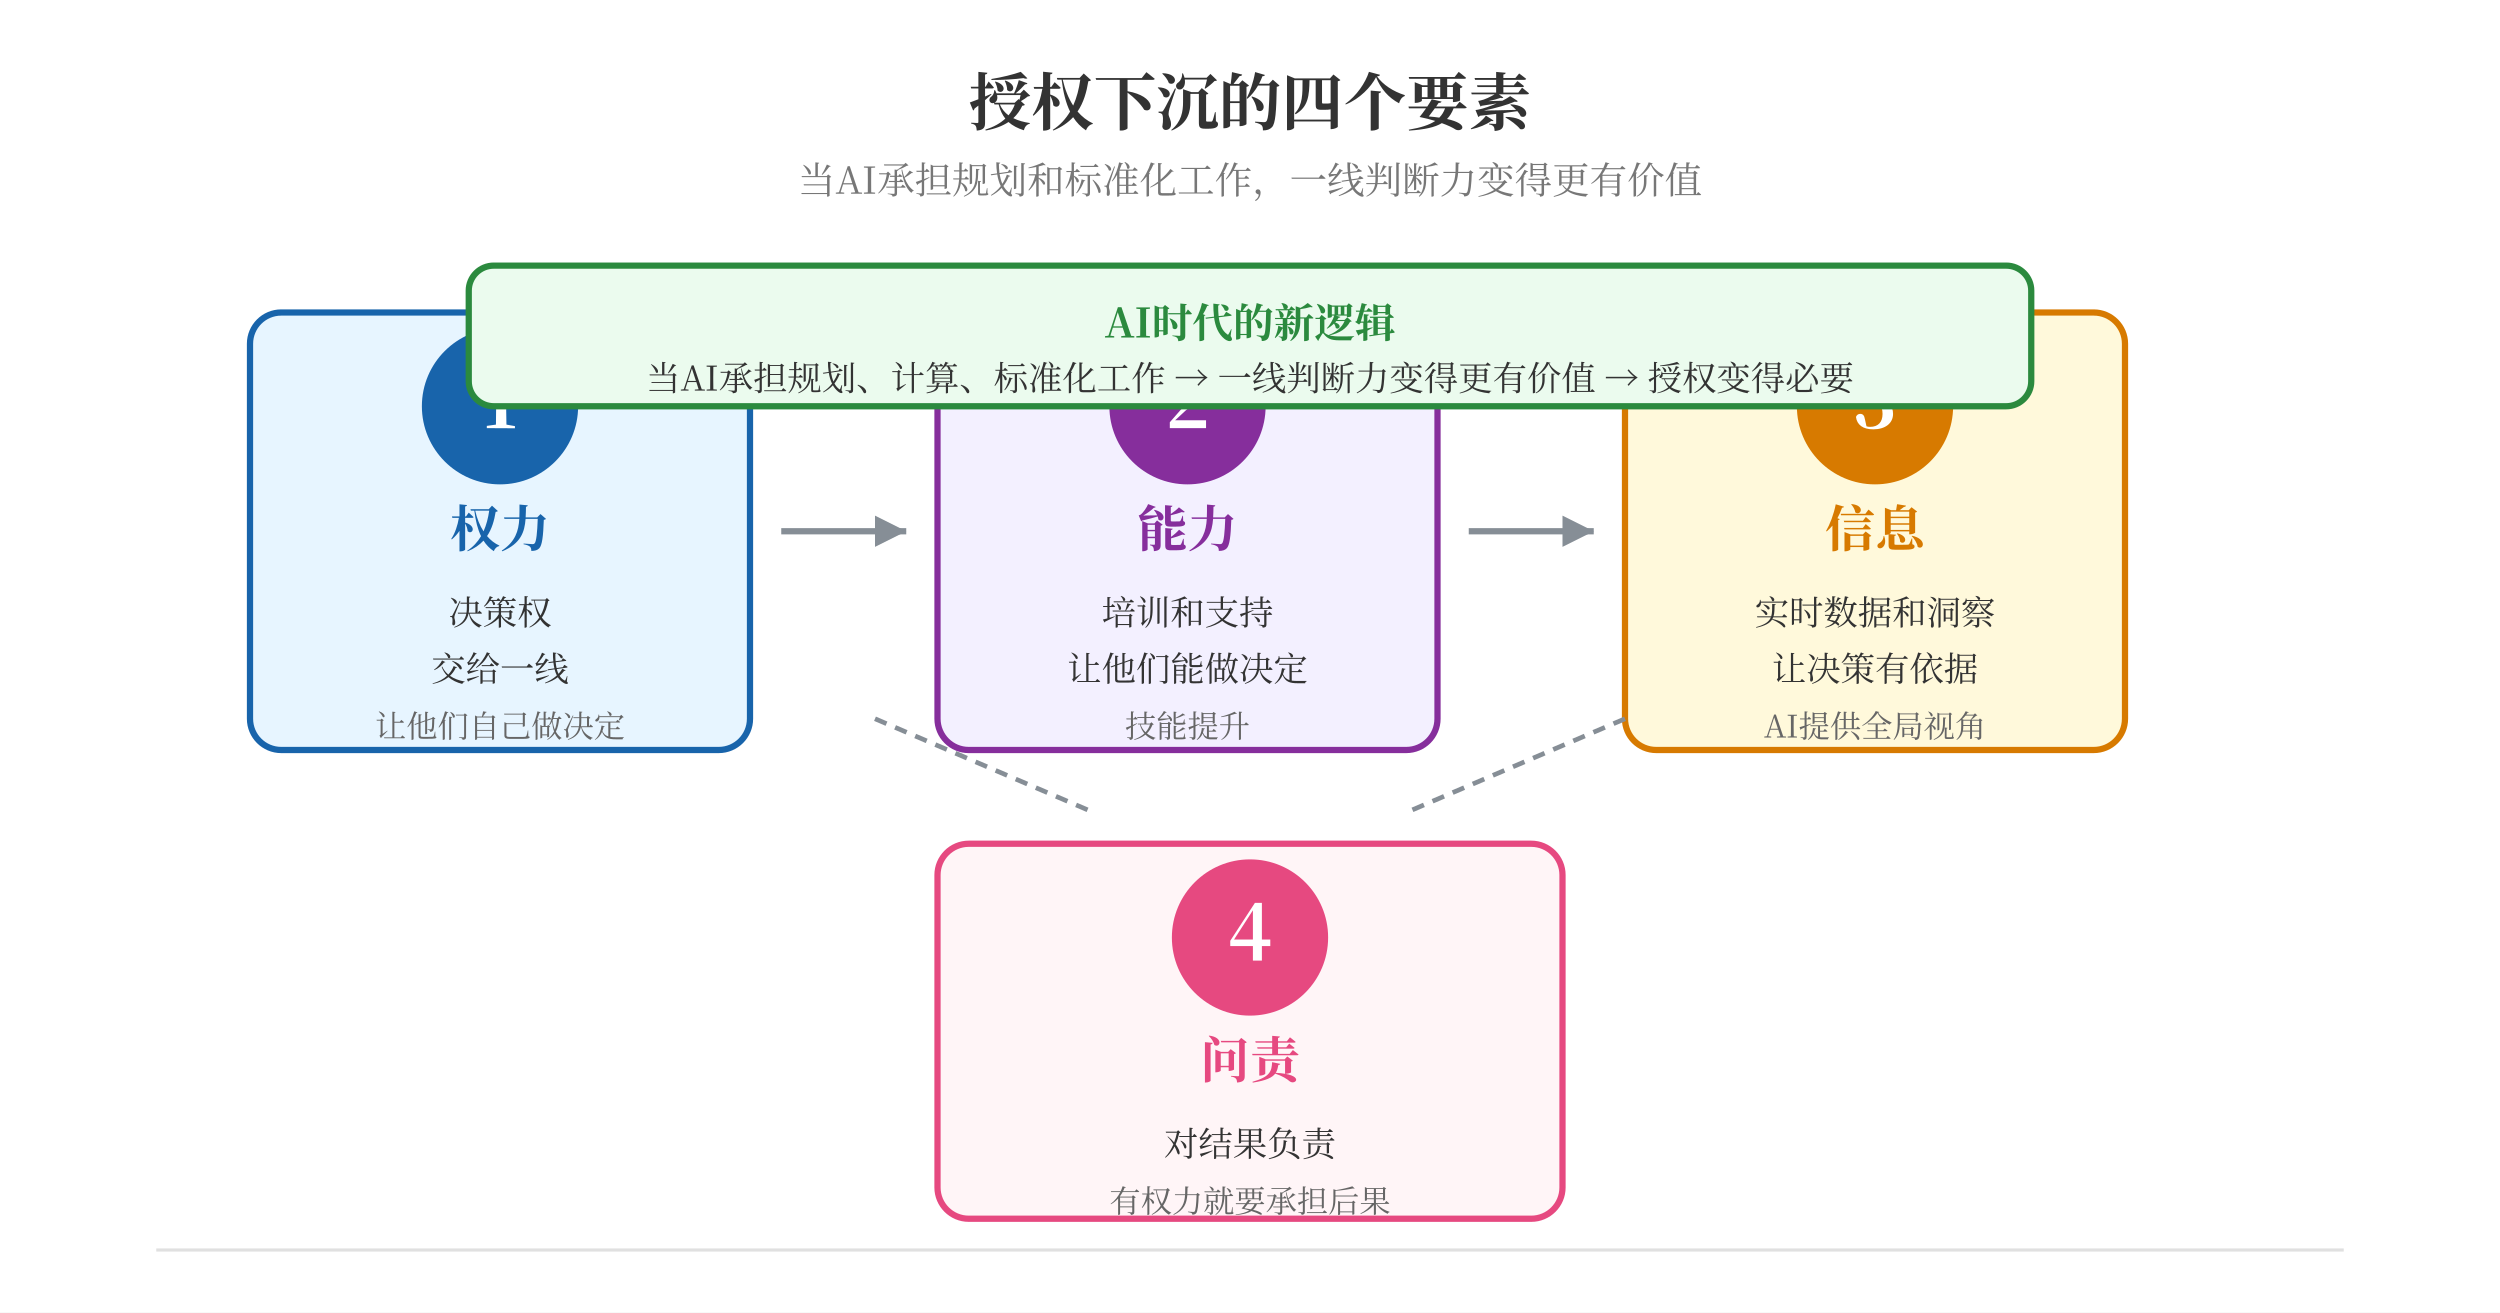
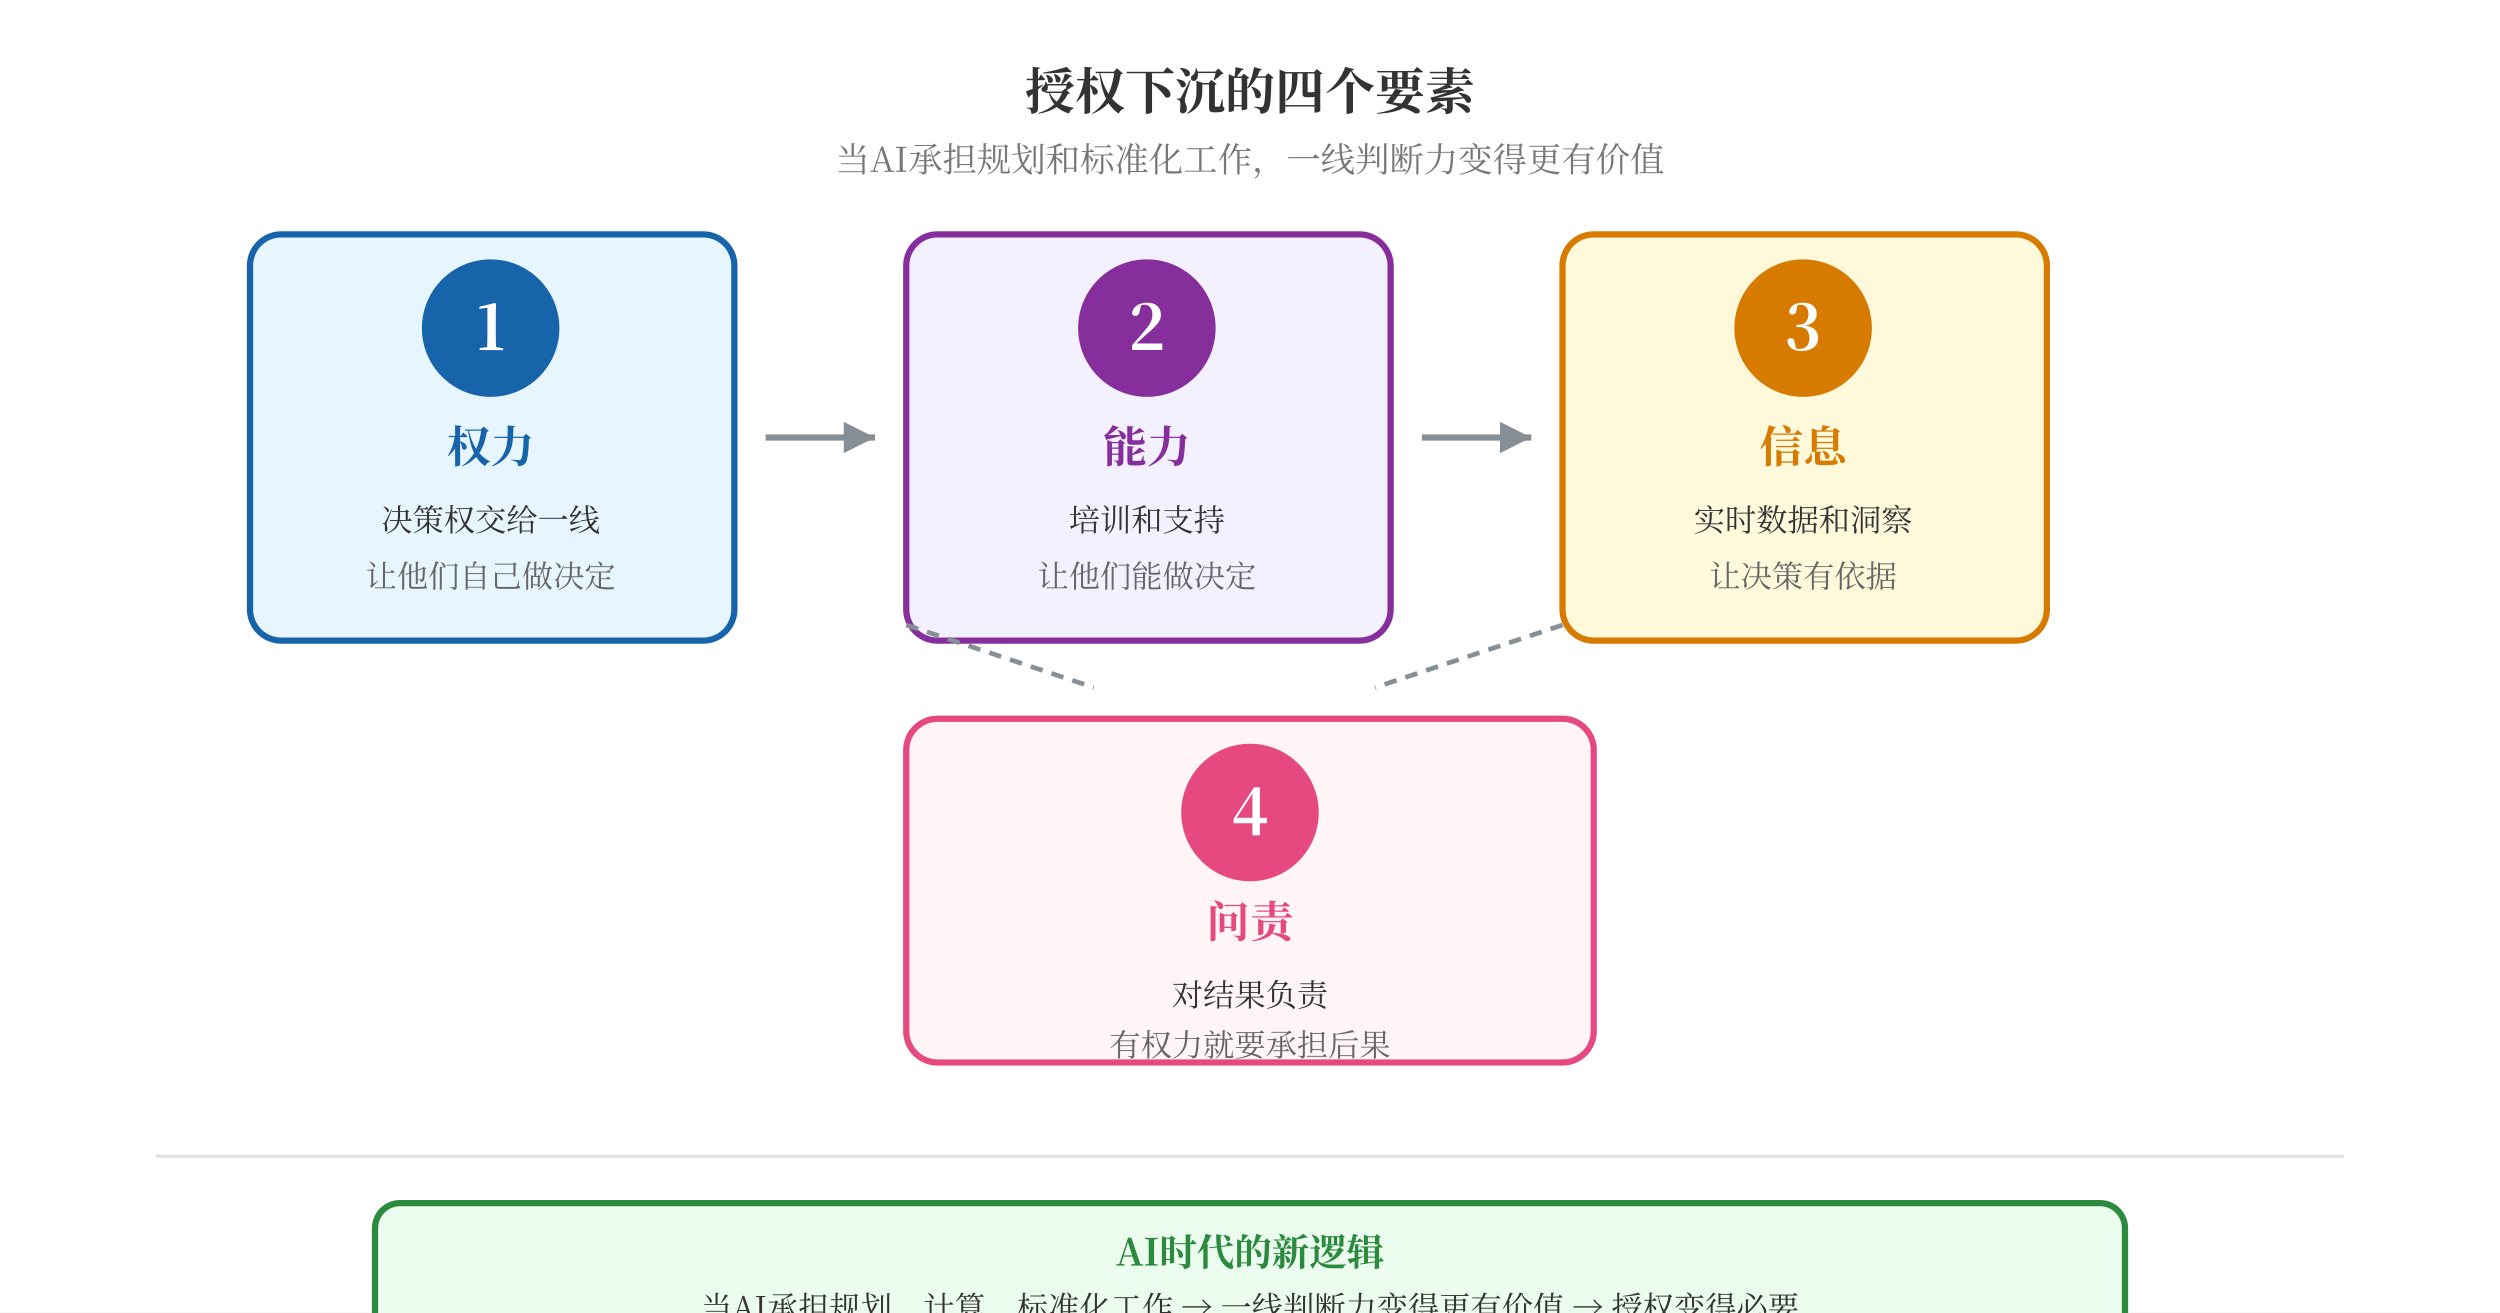
<svg xmlns="http://www.w3.org/2000/svg" viewBox="0 0 800 420" style="font-family: 'Noto Serif CJK SC', serif; background: #fefefe;">
  <rect width="800" height="420" fill="white" />
-   <text x="400" y="40" text-anchor="middle" font-size="20" font-weight="bold" fill="#333">授权下沉的四个要素</text>
-   <text x="400" y="62" text-anchor="middle" font-size="12" fill="#777">当AI承担规划和标准化工作，一线判断力变得更有价值</text>
-   <rect x="80" y="100" width="160" height="140" rx="10" fill="#e7f5ff" stroke="#1864ab" stroke-width="2" />
-   <circle cx="160" cy="130" r="25" fill="#1864ab" />
-   <text x="160" y="137" text-anchor="middle" font-size="24" font-weight="bold" fill="white">1</text>
-   <text x="160" y="175" text-anchor="middle" font-size="16" font-weight="bold" fill="#1864ab">权力</text>
-   <text x="160" y="200" text-anchor="middle" font-size="11" fill="#333">决策权</text>
-   <text x="160" y="218" text-anchor="middle" font-size="11" fill="#333">交给一线</text>
-   <text x="160" y="236" text-anchor="middle" font-size="10" fill="#666">让他们自己做决定</text>
-   <path d="M250 170 L290 170" fill="none" stroke="#868e96" stroke-width="2" />
-   <polygon points="290,170 280,165 280,175" fill="#868e96" />
-   <rect x="300" y="100" width="160" height="140" rx="10" fill="#f3f0ff" stroke="#862e9c" stroke-width="2" />
-   <circle cx="380" cy="130" r="25" fill="#862e9c" />
-   <text x="380" y="137" text-anchor="middle" font-size="24" font-weight="bold" fill="white">2</text>
-   <text x="380" y="175" text-anchor="middle" font-size="16" font-weight="bold" fill="#862e9c">能力</text>
-   <text x="380" y="200" text-anchor="middle" font-size="11" fill="#333">培训和支持</text>
-   <text x="380" y="218" text-anchor="middle" font-size="11" fill="#333">让他们能做决定</text>
-   <text x="380" y="236" text-anchor="middle" font-size="10" fill="#666">技能提升</text>
-   <path d="M470 170 L510 170" fill="none" stroke="#868e96" stroke-width="2" />
-   <polygon points="510,170 500,165 500,175" fill="#868e96" />
-   <rect x="520" y="100" width="160" height="140" rx="10" fill="#fff9db" stroke="#d77a00" stroke-width="2" />
-   <circle cx="600" cy="130" r="25" fill="#d77a00" />
-   <text x="600" y="137" text-anchor="middle" font-size="24" font-weight="bold" fill="white">3</text>
-   <text x="600" y="175" text-anchor="middle" font-size="16" font-weight="bold" fill="#d77a00">信息</text>
-   <text x="600" y="200" text-anchor="middle" font-size="11" fill="#333">实时数据和洞察</text>
-   <text x="600" y="218" text-anchor="middle" font-size="11" fill="#333">让决策有依据</text>
-   <text x="600" y="236" text-anchor="middle" font-size="10" fill="#666">AI提供全局视角</text>
-   <rect x="300" y="270" width="200" height="120" rx="10" fill="#fff5f7" stroke="#e64980" stroke-width="2" />
-   <circle cx="400" cy="300" r="25" fill="#e64980" />
-   <text x="400" y="307" text-anchor="middle" font-size="24" font-weight="bold" fill="white">4</text>
-   <text x="400" y="345" text-anchor="middle" font-size="16" font-weight="bold" fill="#e64980">问责</text>
-   <text x="400" y="370" text-anchor="middle" font-size="11" fill="#333">对结果负责</text>
-   <text x="400" y="388" text-anchor="middle" font-size="10" fill="#666">有权力就要承担后果</text>
-   <path d="M520 230 L450 260" fill="none" stroke="#868e96" stroke-width="1.5" stroke-dasharray="4,3" />
-   <path d="M280 230 L350 260" fill="none" stroke="#868e96" stroke-width="1.5" stroke-dasharray="4,3" />
-   <line x1="50" y1="400" x2="750" y2="400" stroke="#e0e0e0" stroke-width="1" />
-   <rect x="150" y="85" width="500" height="45" rx="8" fill="#ebfbee" stroke="#2b8a3e" stroke-width="2" />
-   <text x="400" y="108" text-anchor="middle" font-size="13" font-weight="bold" fill="#2b8a3e">AI时代的新逻辑</text>
-   <text x="400" y="125" text-anchor="middle" font-size="11" fill="#333">当AI承担规划、计算、标准化工作 → 一线判断力变得更有价值 → 授权变得必要</text>
+   <text x="400" y="35" text-anchor="middle" font-size="16" font-weight="bold" fill="#333">授权下沉的四个要素</text>
+   <text x="400" y="55" text-anchor="middle" font-size="11" fill="#777">当AI承担规划和标准化工作，一线判断力变得更有价值</text>
+   <rect x="80" y="75" width="155" height="130" rx="10" fill="#e7f5ff" stroke="#1864ab" stroke-width="2" />
+   <circle cx="157" cy="105" r="22" fill="#1864ab" />
+   <text x="157" y="112" text-anchor="middle" font-size="20" font-weight="bold" fill="white">1</text>
+   <text x="157" y="148" text-anchor="middle" font-size="14" font-weight="bold" fill="#1864ab">权力</text>
+   <text x="157" y="170" text-anchor="middle" font-size="10" fill="#333">决策权交给一线</text>
+   <text x="157" y="188" text-anchor="middle" font-size="10" fill="#666">让他们自己做决定</text>
+   <path d="M245 140 L280 140" fill="none" stroke="#868e96" stroke-width="2" />
+   <polygon points="280,140 270,135 270,145" fill="#868e96" />
+   <rect x="290" y="75" width="155" height="130" rx="10" fill="#f3f0ff" stroke="#862e9c" stroke-width="2" />
+   <circle cx="367" cy="105" r="22" fill="#862e9c" />
+   <text x="367" y="112" text-anchor="middle" font-size="20" font-weight="bold" fill="white">2</text>
+   <text x="367" y="148" text-anchor="middle" font-size="14" font-weight="bold" fill="#862e9c">能力</text>
+   <text x="367" y="170" text-anchor="middle" font-size="10" fill="#333">培训和支持</text>
+   <text x="367" y="188" text-anchor="middle" font-size="10" fill="#666">让他们能做决定</text>
+   <path d="M455 140 L490 140" fill="none" stroke="#868e96" stroke-width="2" />
+   <polygon points="490,140 480,135 480,145" fill="#868e96" />
+   <rect x="500" y="75" width="155" height="130" rx="10" fill="#fff9db" stroke="#d77a00" stroke-width="2" />
+   <circle cx="577" cy="105" r="22" fill="#d77a00" />
+   <text x="577" y="112" text-anchor="middle" font-size="20" font-weight="bold" fill="white">3</text>
+   <text x="577" y="148" text-anchor="middle" font-size="14" font-weight="bold" fill="#d77a00">信息</text>
+   <text x="577" y="170" text-anchor="middle" font-size="10" fill="#333">实时数据和洞察</text>
+   <text x="577" y="188" text-anchor="middle" font-size="10" fill="#666">让决策有依据</text>
+   <rect x="290" y="230" width="220" height="110" rx="10" fill="#fff5f7" stroke="#e64980" stroke-width="2" />
+   <circle cx="400" cy="260" r="22" fill="#e64980" />
+   <text x="400" y="267" text-anchor="middle" font-size="20" font-weight="bold" fill="white">4</text>
+   <text x="400" y="300" text-anchor="middle" font-size="14" font-weight="bold" fill="#e64980">问责</text>
+   <text x="400" y="322" text-anchor="middle" font-size="10" fill="#333">对结果负责</text>
+   <text x="400" y="338" text-anchor="middle" font-size="10" fill="#666">有权力就要承担后果</text>
+   <path d="M500 200 L440 220" fill="none" stroke="#868e96" stroke-width="1.5" stroke-dasharray="4,3" />
+   <path d="M290 200 L350 220" fill="none" stroke="#868e96" stroke-width="1.5" stroke-dasharray="4,3" />
+   <line x1="50" y1="370" x2="750" y2="370" stroke="#e0e0e0" stroke-width="1" />
+   <rect x="120" y="385" width="560" height="45" rx="8" fill="#ebfbee" stroke="#2b8a3e" stroke-width="2" />
+   <text x="400" y="405" text-anchor="middle" font-size="12" font-weight="bold" fill="#2b8a3e">AI时代的新逻辑</text>
+   <text x="400" y="422" text-anchor="middle" font-size="10" fill="#333">当AI承担规划、计算、标准化工作 → 一线判断力变得更有价值 → 授权变得必要</text>
</svg>
